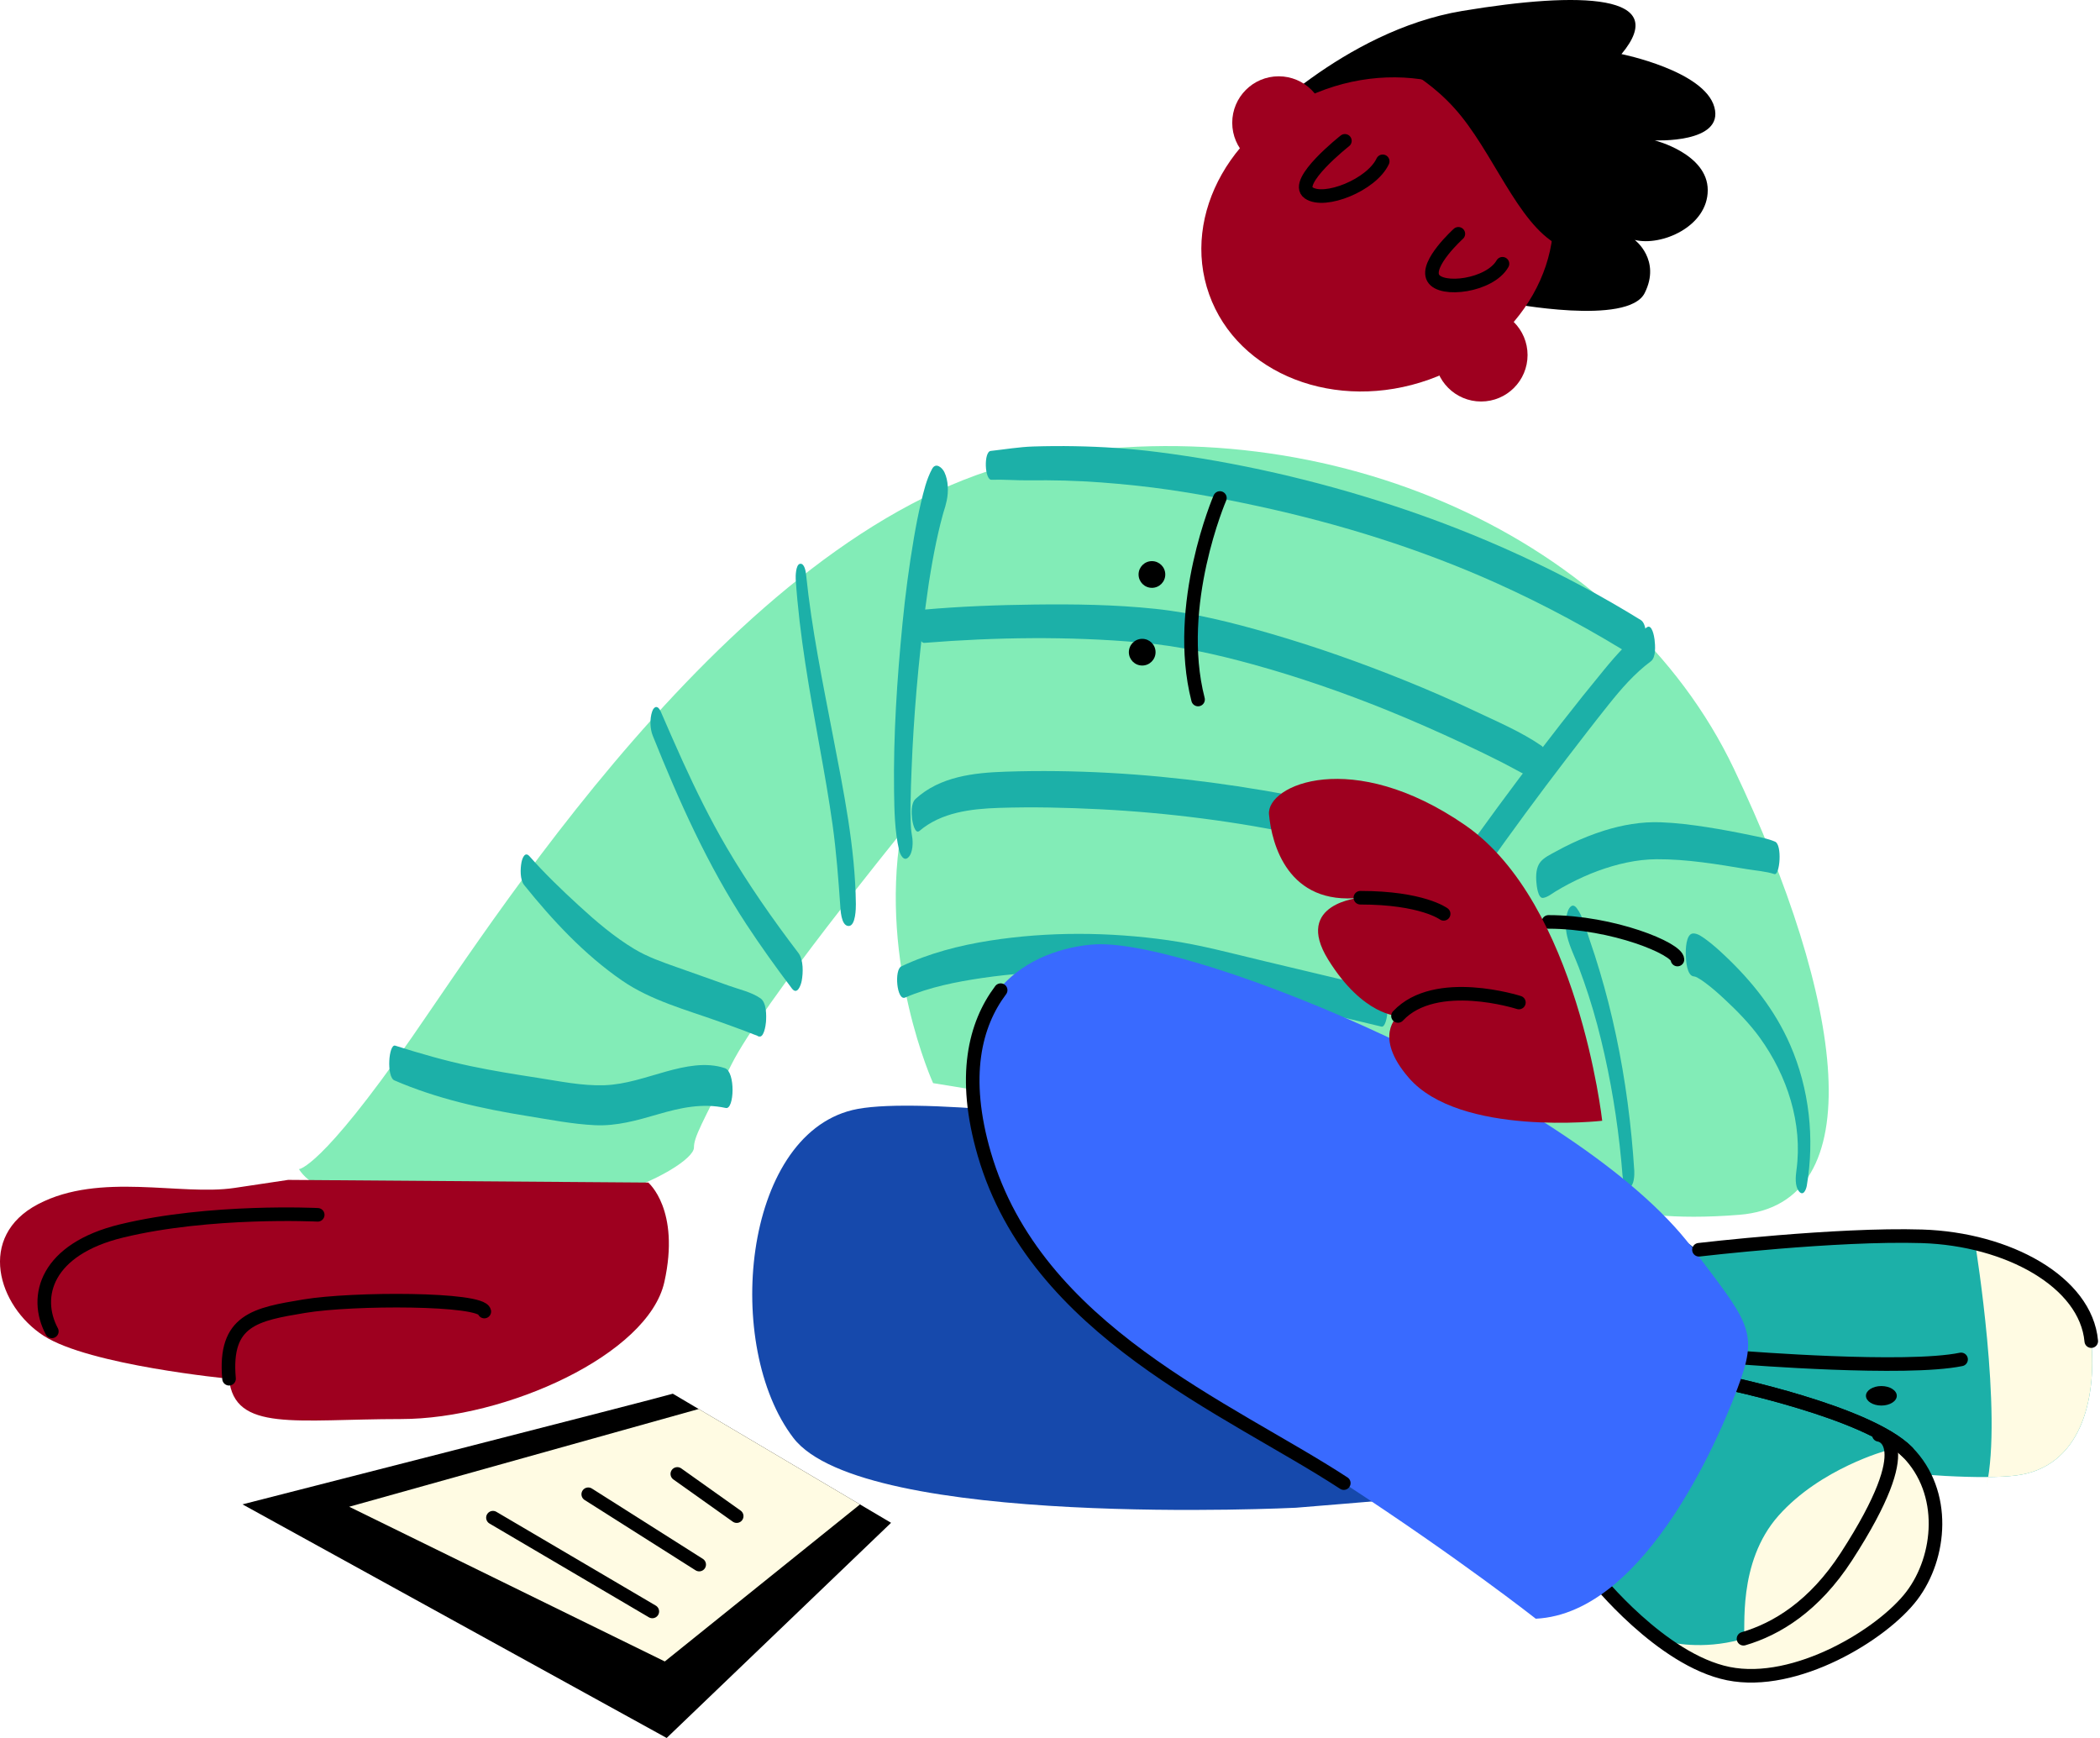
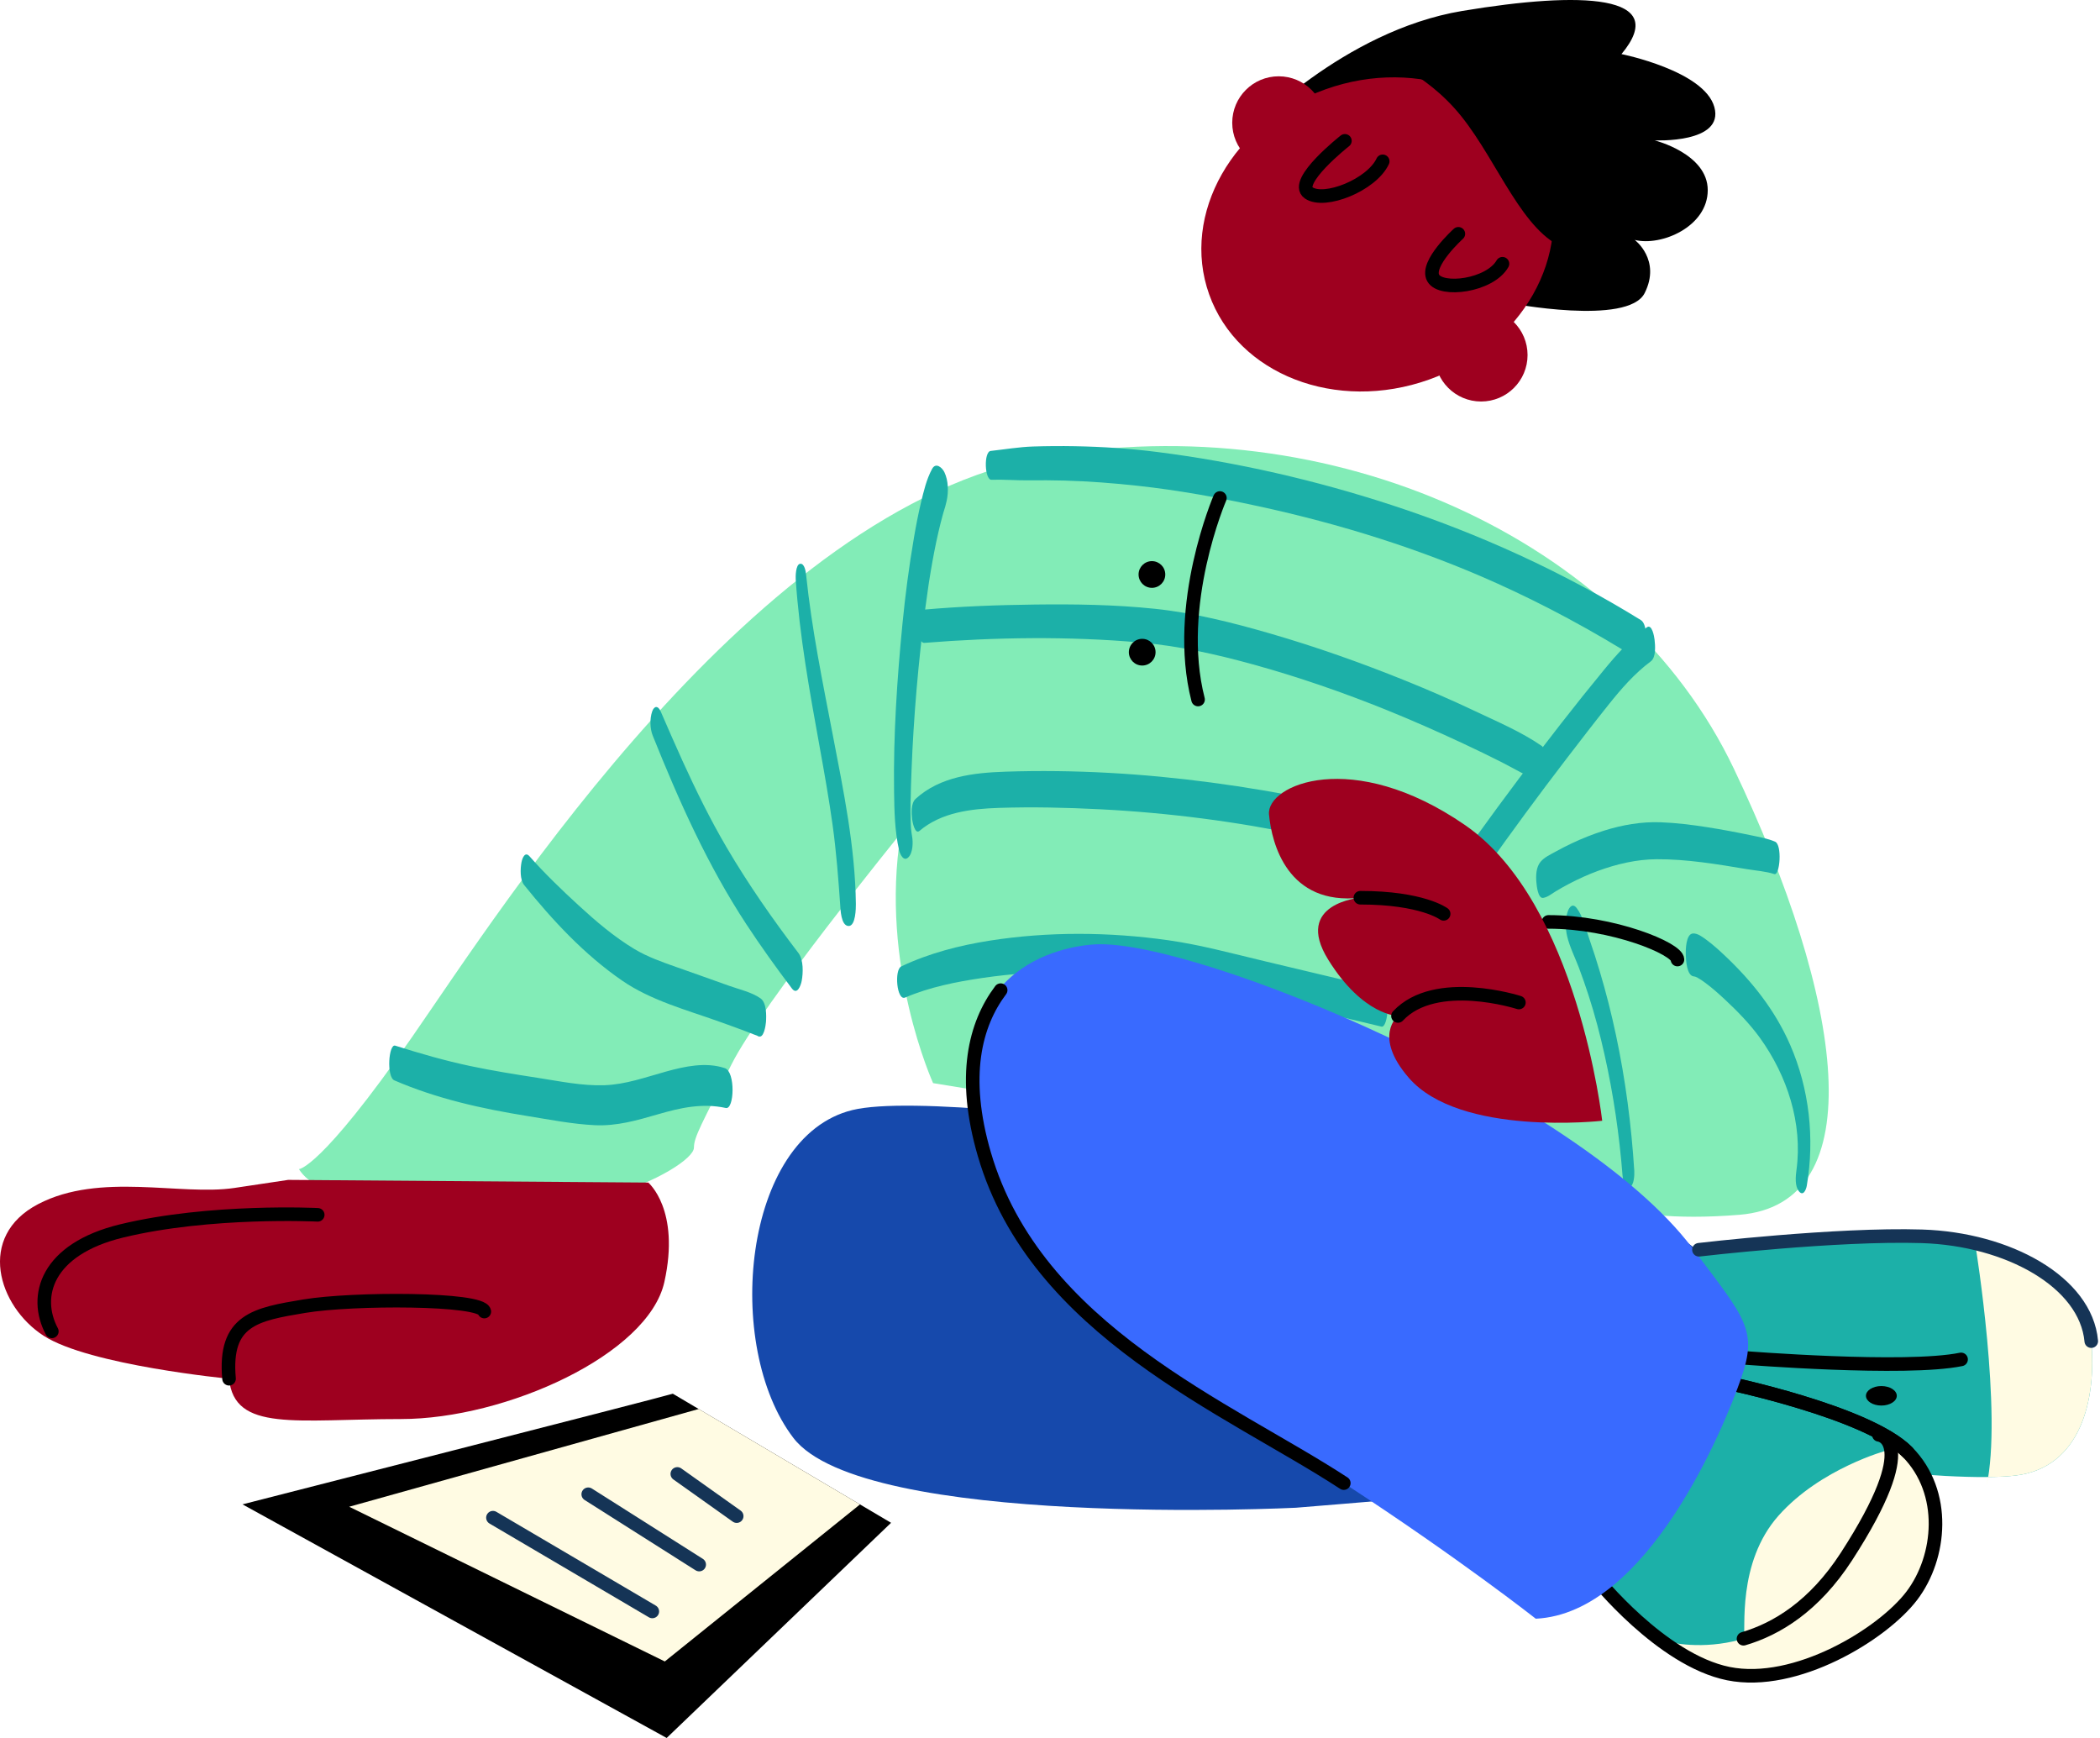
<svg xmlns="http://www.w3.org/2000/svg" width="232" height="192" viewBox="0 0 232 192" fill="none">
  <path d="M33.023 129.159C33.023 129.159 35.397 129.159 45.491 114.612C55.586 100.064 83.49 56.128 115.256 50.487C147.021 44.846 179.38 59.393 191.551 84.923C203.723 110.453 206.989 133.016 192.146 134.204C177.302 135.393 174.037 131.236 174.037 131.236L103.085 119.657C103.085 119.657 97.147 106.594 99.522 92.049C99.522 92.049 84.084 111.049 80.819 117.579C77.555 124.109 76.663 125.595 76.663 126.781C76.663 127.969 72.506 130.64 67.162 132.124C61.819 133.609 37.179 135.69 33.023 129.159Z" fill="#82ECB7" />
  <path d="M100.761 92.379C100.71 92.111 100.685 91.841 100.651 91.571C100.593 91.113 100.679 92.139 100.646 91.512C100.637 91.32 100.624 91.127 100.616 90.935C100.598 90.491 100.587 90.046 100.585 89.602C100.584 89.394 100.587 89.189 100.591 88.981C100.594 88.852 100.593 88.721 100.601 88.591C100.546 89.463 100.61 88.311 100.615 88.052C100.621 87.77 100.624 87.486 100.632 87.204C100.635 87.057 100.637 86.909 100.643 86.763C100.608 87.45 100.638 86.914 100.643 86.773C100.666 86.139 100.69 85.506 100.713 84.871C100.766 83.47 100.839 82.068 100.927 80.668C101.115 77.651 101.374 74.638 101.698 71.634C101.865 70.089 102.049 68.547 102.25 67.006C102.347 66.261 102.45 65.517 102.561 64.775C102.587 64.594 102.615 64.412 102.642 64.231C102.557 64.803 102.607 64.457 102.626 64.332C102.692 63.922 102.757 63.514 102.826 63.103C103.069 61.66 103.342 60.219 103.672 58.791C103.811 58.195 103.956 57.599 104.118 57.01C104.152 56.884 104.19 56.758 104.224 56.631C104.389 56.039 104.115 56.941 104.237 56.581C104.379 56.162 104.496 55.742 104.588 55.311C104.798 54.325 104.779 53.101 104.336 52.172C104.095 51.667 103.39 51.034 102.975 51.799C102.35 52.956 102.048 54.266 101.742 55.54C101.435 56.823 101.188 58.122 100.966 59.422C100.426 62.573 100.01 65.748 99.699 68.93C99.102 75.05 98.688 81.238 98.773 87.391C98.803 89.553 98.842 91.817 99.33 93.933C99.43 94.365 99.83 95.231 100.35 94.716C100.867 94.209 100.883 93.016 100.761 92.379Z" fill="#1CB0A8" />
  <path d="M102.111 71.021C109.994 70.39 118.055 70.279 125.935 70.976C130.179 71.352 134.313 72.264 138.413 73.396C143.446 74.785 148.386 76.496 153.226 78.454C156.063 79.602 158.862 80.84 161.636 82.134C163.067 82.801 164.488 83.492 165.896 84.204C167.275 84.903 168.623 85.725 170.054 86.308C171.024 86.702 171.074 82.923 170.31 82.396C168.05 80.838 165.387 79.712 162.911 78.538C160.401 77.347 157.852 76.242 155.276 75.2C150.386 73.223 145.398 71.458 140.333 69.989C136.167 68.782 131.922 67.711 127.602 67.257C123.182 66.793 118.718 66.731 114.275 66.787C110.189 66.838 106.093 66.989 102.02 67.353C101.097 67.437 101.266 71.09 102.111 71.021Z" fill="#1CB0A8" />
  <path d="M101.581 91.791C103.995 89.739 107.274 89.353 110.33 89.251C114.055 89.128 117.802 89.214 121.522 89.403C129.089 89.786 136.626 90.762 144.041 92.32C148.265 93.207 152.414 94.333 156.558 95.529C157.229 95.722 157.633 91.706 156.456 91.334C149.112 89.017 141.469 87.469 133.841 86.453C126.312 85.45 118.679 84.996 111.085 85.249C107.586 85.366 103.855 85.784 101.157 88.249C100.621 88.74 100.691 89.876 100.771 90.525C100.802 90.767 101.07 92.226 101.581 91.791Z" fill="#1CB0A8" />
  <path d="M99.994 110.204C102.693 109.05 105.632 108.464 108.526 108.04C111.796 107.56 115.114 107.337 118.418 107.315C121.656 107.295 124.899 107.468 128.111 107.878C131.538 108.314 134.862 109.166 138.218 109.967C143.019 111.116 147.821 112.265 152.622 113.414C153.359 113.591 153.721 109.521 152.519 109.236C148.217 108.211 143.917 107.187 139.615 106.164C136.114 105.332 132.627 104.377 129.059 103.871C122.574 102.951 115.795 102.899 109.321 103.919C105.968 104.447 102.651 105.305 99.572 106.76C98.77 107.139 99.074 110.597 99.994 110.204Z" fill="#1CB0A8" />
  <path d="M109.531 53.002C110.903 52.958 112.276 53.081 113.65 53.066C114.972 53.052 116.294 53.053 117.617 53.091C120.316 53.166 123.004 53.374 125.685 53.666C130.174 54.154 134.63 54.971 139.041 55.928C148.05 57.882 156.918 60.639 165.331 64.423C170.743 66.857 175.963 69.685 180.985 72.844C181.663 73.27 181.819 71.576 181.841 71.251C181.883 70.61 181.952 68.918 181.266 68.496C172.651 63.176 163.369 58.944 153.749 55.799C145.355 53.055 136.625 51.045 127.859 49.935C124.834 49.551 121.791 49.349 118.741 49.294C117.216 49.266 115.691 49.277 114.166 49.325C112.573 49.375 111.029 49.643 109.45 49.816C108.664 49.902 108.774 53.027 109.531 53.002Z" fill="#1CB0A8" />
  <path d="M181.938 69.302C180.129 70.594 178.651 72.246 177.245 73.953C175.639 75.902 174.059 77.877 172.506 79.87C169.315 83.963 166.198 88.112 163.165 92.323C162.626 93.072 162.76 94.48 162.961 95.319C163.087 95.842 163.494 96.845 164.038 96.076C166.976 91.927 169.984 87.828 173.078 83.796C174.608 81.803 176.139 79.812 177.706 77.851C179.105 76.098 180.575 74.4 182.382 73.056C182.97 72.618 182.862 71.27 182.788 70.646C182.752 70.345 182.513 68.892 181.938 69.302Z" fill="#1CB0A8" />
  <path d="M196.105 92.982C195.3 92.636 194.385 92.474 193.534 92.296C191.893 91.95 190.244 91.64 188.586 91.381C186.898 91.116 185.184 90.904 183.474 90.84C181.338 90.76 179.225 91.128 177.19 91.769C175.98 92.151 174.795 92.624 173.648 93.165C173.055 93.444 172.474 93.742 171.902 94.06C171.323 94.381 170.618 94.697 170.193 95.21C169.698 95.806 169.673 96.715 169.733 97.451C169.759 97.78 169.896 99.291 170.483 99.194C170.993 99.11 171.417 98.742 171.85 98.48C172.332 98.188 172.821 97.912 173.32 97.65C174.36 97.103 175.432 96.615 176.535 96.211C178.606 95.454 180.8 94.936 183.012 94.922C186.337 94.902 189.717 95.471 192.986 96.018C193.975 96.183 195.07 96.253 196.025 96.562C196.638 96.757 196.909 93.327 196.105 92.982Z" fill="#1CB0A8" />
  <path d="M199.608 130.985C200.489 125.776 199.892 120.293 197.775 115.441C196.094 111.589 193.556 108.4 190.514 105.534C189.873 104.931 189.213 104.334 188.501 103.814C188.109 103.529 187.554 103.094 187.04 103.122C186.234 103.166 186.22 104.995 186.241 105.517C186.263 106.047 186.332 107.832 187.157 107.87C187.227 107.873 187.429 107.949 187.227 107.867C187.339 107.912 187.445 107.963 187.551 108.02C187.844 108.177 188.119 108.373 188.387 108.572C189.143 109.13 189.849 109.756 190.535 110.396C191.943 111.709 193.315 113.109 194.443 114.674C197.443 118.843 199.17 124.11 198.467 129.26C198.373 129.946 198.264 131.047 198.754 131.624C199.223 132.182 199.533 131.429 199.608 130.985Z" fill="#1CB0A8" />
  <path d="M180.55 129.36C180.23 124.319 179.582 119.303 178.529 114.362C178.026 111.996 177.435 109.643 176.741 107.326C176.379 106.119 175.999 104.918 175.582 103.729C175.205 102.656 174.885 101.215 174.182 100.313C173.752 99.759 173.378 100.174 173.197 100.693C172.901 101.543 172.929 102.586 173.136 103.45C173.423 104.638 174.001 105.765 174.432 106.909C174.809 107.912 175.161 108.922 175.492 109.941C176.194 112.1 176.767 114.297 177.263 116.511C178.247 120.913 178.9 125.378 179.253 129.873C179.279 130.215 179.479 131.311 180.015 131.153C180.548 130.997 180.573 129.739 180.55 129.36Z" fill="#1CB0A8" />
  <path d="M43.568 119.352C48.272 121.388 53.264 122.49 58.31 123.299C60.759 123.692 63.248 124.188 65.728 124.305C68.131 124.419 70.384 123.77 72.667 123.106C75.189 122.372 77.575 121.84 80.188 122.403C81.124 122.604 81.267 118.404 80.081 118.004C77.977 117.297 75.66 117.805 73.588 118.377C71.352 118.996 69.13 119.805 66.789 119.889C64.311 119.978 61.802 119.44 59.362 119.066C56.897 118.687 54.432 118.29 51.992 117.777C49.17 117.183 46.413 116.386 43.666 115.518C42.931 115.284 42.68 118.968 43.568 119.352Z" fill="#1CB0A8" />
  <path d="M57.91 97.78C61.062 101.694 64.559 105.456 68.72 108.324C71.92 110.528 75.821 111.56 79.445 112.858C80.392 113.198 81.342 113.537 82.284 113.891C82.611 114.015 82.936 114.144 83.261 114.272C83.411 114.33 83.559 114.386 83.712 114.436C83.742 114.445 83.771 114.451 83.801 114.461C83.438 114.344 84.092 114.699 83.717 114.434C84.379 114.902 84.598 113.227 84.621 112.915C84.674 112.217 84.699 110.773 84.022 110.294C83.046 109.605 81.663 109.304 80.55 108.904C78.621 108.208 76.686 107.53 74.753 106.845C73.135 106.272 71.538 105.72 70.06 104.829C67.835 103.488 65.834 101.777 63.926 100.024C62.058 98.307 60.173 96.503 58.498 94.596C57.995 94.023 57.7 94.804 57.61 95.276C57.48 95.964 57.43 97.185 57.91 97.78Z" fill="#1CB0A8" />
  <path d="M72.11 81.264C75.015 88.505 78.164 95.568 82.458 102.112C84.047 104.533 85.737 106.888 87.484 109.198C88.067 109.97 88.469 108.882 88.569 108.361C88.733 107.497 88.781 106.036 88.204 105.279C85.355 101.544 82.663 97.682 80.283 93.63C78.47 90.54 76.894 87.335 75.409 84.077C74.58 82.256 73.785 80.419 72.986 78.584C72.713 77.958 72.277 77.932 72.046 78.607C71.776 79.393 71.8 80.489 72.11 81.264Z" fill="#1CB0A8" />
  <path d="M87.908 64.007C88.326 70.237 89.437 76.358 90.549 82.497C91.068 85.358 91.575 88.221 91.977 91.102C92.397 94.108 92.626 97.198 92.818 99.916C92.857 100.46 92.9 102.277 93.744 102.299C94.547 102.319 94.556 100.272 94.553 99.874C94.484 93.633 93.186 87.355 92.013 81.248C90.883 75.365 89.673 69.482 89.058 63.517C89.023 63.169 88.888 62.195 88.379 62.287C87.897 62.374 87.889 63.726 87.908 64.007Z" fill="#1CB0A8" />
  <path d="M138.077 14.407C138.077 14.407 148.341 3.41 161.538 1.21C174.735 -0.99 184.633 -0.624 179.134 5.975C179.134 5.975 188.299 7.809 189.398 11.841C190.497 15.873 182.799 15.506 182.799 15.506C182.799 15.506 188.665 16.972 188.665 21.006C188.665 25.038 183.532 27.238 180.601 26.505C180.601 26.505 183.534 28.705 181.7 32.37C179.867 36.036 166.671 33.47 166.671 33.47L138.077 14.407Z" fill="black" />
  <path d="M157.88 41.933C168.145 38.276 173.908 28.132 170.753 19.276C167.598 10.419 156.719 6.204 146.454 9.861C136.19 13.518 130.426 23.662 133.582 32.518C136.737 41.375 147.616 45.59 157.88 41.933Z" fill="#9E001F" />
  <path d="M141.264 18.695C144.099 18.695 146.397 16.397 146.397 13.562C146.397 10.727 144.099 8.429 141.264 8.429C138.43 8.429 136.132 10.727 136.132 13.562C136.132 16.397 138.43 18.695 141.264 18.695Z" fill="#9E001F" />
  <path d="M163.626 44.356C166.461 44.356 168.759 42.058 168.759 39.223C168.759 36.389 166.461 34.09 163.626 34.09C160.791 34.09 158.493 36.389 158.493 39.223C158.493 42.058 160.791 44.356 163.626 44.356Z" fill="#9E001F" />
  <path d="M148.58 15.559C148.58 15.559 142.836 20.085 144.576 21.303C146.316 22.522 151.539 20.433 152.757 17.821" stroke="black" stroke-width="1.5" stroke-miterlimit="10" stroke-linecap="round" />
  <path d="M161.114 25.83C161.114 25.83 157.458 29.137 158.33 30.704C159.2 32.271 164.596 31.574 165.988 29.137" stroke="black" stroke-width="1.5" stroke-miterlimit="10" stroke-linecap="round" />
  <path d="M143.162 166.565C143.162 166.565 95.365 168.94 87.647 158.847C79.929 148.754 82.006 125.597 94.179 122.629C106.351 119.66 174.333 131.239 182.645 135.098C190.957 138.957 191.848 144.004 191.552 150.831C191.255 157.659 190.363 162.112 183.239 163.002C176.114 163.893 143.162 166.565 143.162 166.565Z" fill="#1649AC" />
  <path d="M71.615 130.643C71.615 130.643 75.178 133.612 73.396 141.628C71.615 149.643 55.88 156.767 44.303 156.767C32.726 156.767 25.897 158.252 25.303 152.314C25.303 152.314 9.865 150.83 4.818 147.565C-0.229 144.3 -2.604 136.58 4.224 133.018C11.052 129.455 19.958 132.127 25.895 131.237C31.833 130.347 31.833 130.347 31.833 130.347" fill="#9E001F" />
  <path d="M187.692 138.065C187.692 138.065 202.832 136.284 212.332 136.58C221.832 136.877 230.44 141.628 231.034 148.159C231.628 154.69 229.846 162.112 222.722 163.003C215.598 163.893 192.441 161.222 189.176 158.253C185.911 155.285 187.692 138.065 187.692 138.065Z" fill="#1CB0A8" />
  <path d="M219.458 164.191C221.238 156.175 218.27 137.769 218.27 137.769L218.39 137.393C225.228 139.05 230.572 143.062 231.035 148.159C231.629 154.691 229.847 162.112 222.723 163.003C221.885 163.107 220.828 163.163 219.607 163.174L219.458 164.191Z" fill="#FFFBE3" />
  <path d="M185.318 106.004C185.318 104.815 178.193 101.847 171.069 101.847" stroke="black" stroke-width="1.5" stroke-miterlimit="10" stroke-linecap="round" />
  <path d="M53.507 144.892C53.211 143.408 38.96 143.408 33.616 144.298C28.273 145.189 24.71 145.783 25.304 152.314" stroke="black" stroke-width="1.5" stroke-miterlimit="10" stroke-linecap="round" />
  <path d="M35.101 134.206C35.101 134.206 23.226 133.612 13.43 135.987C5.143 137.997 3.654 143.192 5.728 147.082" stroke="black" stroke-width="1.5" stroke-miterlimit="10" stroke-linecap="round" />
  <path d="M207.846 155.276C208.787 155.276 209.55 154.794 209.55 154.199C209.55 153.604 208.787 153.122 207.846 153.122C206.905 153.122 206.142 153.604 206.142 154.199C206.142 154.794 206.905 155.276 207.846 155.276Z" fill="black" />
  <path d="M192.605 149.999C192.605 149.999 210.551 151.435 216.653 150.178" stroke="black" stroke-width="1.5" stroke-miterlimit="10" stroke-linecap="round" />
  <path d="M176.262 174.278C176.262 174.278 183.511 183.388 190.947 184.891C198.382 186.394 207.979 180.549 211.213 176.283C214.447 172.017 215.108 164.874 210.734 160.423C206.361 155.972 190.452 152.696 190.452 152.696L176.262 174.278Z" fill="#1CB0A8" />
  <path d="M183.774 181.254C183.774 181.254 195.58 184.947 203.989 171.959C212.398 158.971 207.57 158.514 207.57 158.514L210.374 160.079C210.502 160.193 210.622 160.307 210.736 160.422C215.109 164.874 214.448 172.018 211.214 176.282C207.981 180.547 198.384 186.394 190.948 184.89C190.095 184.717 189.245 184.446 188.41 184.098L183.774 181.254Z" fill="#FFFBE3" />
  <path d="M176.262 174.278C176.262 174.278 183.511 183.388 190.947 184.891C198.382 186.394 207.979 180.549 211.213 176.283C214.447 172.017 215.108 164.874 210.734 160.423C206.361 155.972 190.452 152.696 190.452 152.696L176.262 174.278Z" stroke="black" stroke-width="1.5" stroke-miterlimit="10" stroke-linecap="round" />
  <path d="M192.644 181.136C192.906 180.115 191.852 172.649 196.497 167.426C201.142 162.203 208.439 160.24 208.439 160.24C208.439 160.24 211.036 161.852 203.972 171.976C197.723 180.933 192.644 181.136 192.644 181.136Z" fill="#FFFBE3" />
  <path d="M192.615 181.038C196.243 179.976 200.421 177.467 203.987 171.959C212.396 158.971 207.569 158.514 207.569 158.514" stroke="black" stroke-width="1.5" stroke-miterlimit="10" stroke-linecap="round" />
  <path d="M210.734 160.422C206.36 155.971 190.452 152.695 190.452 152.695" stroke="black" stroke-width="1.5" stroke-miterlimit="10" stroke-linecap="round" />
  <path d="M134.77 55.016C134.77 55.016 129.675 66.818 132.357 77.278" stroke="black" stroke-width="1.5" stroke-miterlimit="10" stroke-linecap="round" />
  <path d="M127.26 64.94C128.074 64.94 128.735 64.28 128.735 63.465C128.735 62.651 128.074 61.99 127.26 61.99C126.445 61.99 125.785 62.651 125.785 63.465C125.785 64.28 126.445 64.94 127.26 64.94Z" fill="black" />
  <path d="M126.187 73.524C127.002 73.524 127.662 72.863 127.662 72.049C127.662 71.234 127.002 70.574 126.187 70.574C125.372 70.574 124.712 71.234 124.712 72.049C124.712 72.863 125.372 73.524 126.187 73.524Z" fill="black" />
  <path d="M169.667 178.825C169.667 178.825 161.216 172.169 148.459 163.845C135.701 155.518 114.445 147.049 108.743 127.5C103.041 107.951 116.124 104.588 121.014 104.327C132.082 103.739 174.352 121.18 186.917 137.819C192.864 145.694 194.204 146.913 192.35 152.274C190.496 157.634 182.057 178.228 169.667 178.825Z" fill="#396AFF" />
  <path d="M148.458 163.845C135.701 155.519 114.445 147.049 108.743 127.5C106.242 118.923 107.704 113.166 110.55 109.385" stroke="black" stroke-width="1.5" stroke-miterlimit="10" stroke-linecap="round" />
  <path d="M177.005 123.816C177.005 123.816 174.333 99.77 161.866 91.16C149.397 82.55 139.897 86.707 140.195 89.972C140.491 93.237 142.273 100.066 150.289 99.174C150.289 99.174 142.867 99.768 146.726 106.002C150.585 112.236 154.444 112.236 154.444 112.236C154.444 112.236 151.631 114.433 155.632 119.063C161.27 125.596 177.005 123.816 177.005 123.816Z" fill="#9E001F" />
  <path d="M159.49 100.956C159.49 100.956 157.115 99.175 150.287 99.175" stroke="black" stroke-width="1.5" stroke-miterlimit="10" stroke-linecap="round" />
  <path d="M167.802 110.752C167.802 110.752 158.6 107.784 154.443 112.237" stroke="black" stroke-width="1.5" stroke-miterlimit="10" stroke-linecap="round" />
  <path d="M151.941 6.065C151.941 6.065 157.375 7.763 161.449 12.857C165.524 17.951 168.241 25.761 172.995 27.459C177.749 29.157 175.711 13.875 174.693 12.857C173.673 11.838 151.941 6.065 151.941 6.065Z" fill="black" />
-   <path d="M74.33 153.968C73.311 154.308 26.79 166.192 26.79 166.192L73.651 192L98.441 168.23L74.33 153.968Z" fill="black" />
-   <path d="M77.188 155.658L38.576 166.456L73.445 183.546L95.008 166.2L77.188 155.658Z" fill="#FFFBE3" />
-   <path d="M54.458 167.664L72.066 178.022" stroke="black" stroke-width="1.5" stroke-miterlimit="10" stroke-linecap="round" />
-   <path d="M64.987 165.076L77.244 172.844" stroke="black" stroke-width="1.5" stroke-miterlimit="10" stroke-linecap="round" />
-   <path d="M74.827 162.83L81.387 167.492" stroke="black" stroke-width="1.5" stroke-miterlimit="10" stroke-linecap="round" />
-   <path d="M187.693 138.065C187.693 138.065 202.832 136.284 212.332 136.58C221.833 136.877 230.441 141.628 231.035 148.159" stroke="black" stroke-width="1.5" stroke-miterlimit="10" stroke-linecap="round" />
+   <path class="paper-outer" d="M74.33 153.968C73.311 154.308 26.79 166.192 26.79 166.192L73.651 192L98.441 168.23L74.33 153.968Z" fill="black" />
+   <path class="paper-inner" d="M77.188 155.658L38.576 166.456L73.445 183.546L95.008 166.2L77.188 155.658Z" fill="#FFFBE3" />
+   <path class="paper-outer-stroke" d="M54.458 167.664L72.066 178.022" stroke="#153456" stroke-width="1.5" stroke-miterlimit="10" stroke-linecap="round" />
+   <path class="paper-outer-stroke" d="M64.987 165.076L77.244 172.844" stroke="#153456" stroke-width="1.5" stroke-miterlimit="10" stroke-linecap="round" />
+   <path class="paper-outer-stroke" d="M74.827 162.83L81.387 167.492" stroke="#153456" stroke-width="1.5" stroke-miterlimit="10" stroke-linecap="round" />
+   <path d="M187.693 138.065C187.693 138.065 202.832 136.284 212.332 136.58C221.833 136.877 230.441 141.628 231.035 148.159" stroke="#153456" stroke-width="1.5" stroke-miterlimit="10" stroke-linecap="round" />
</svg>
